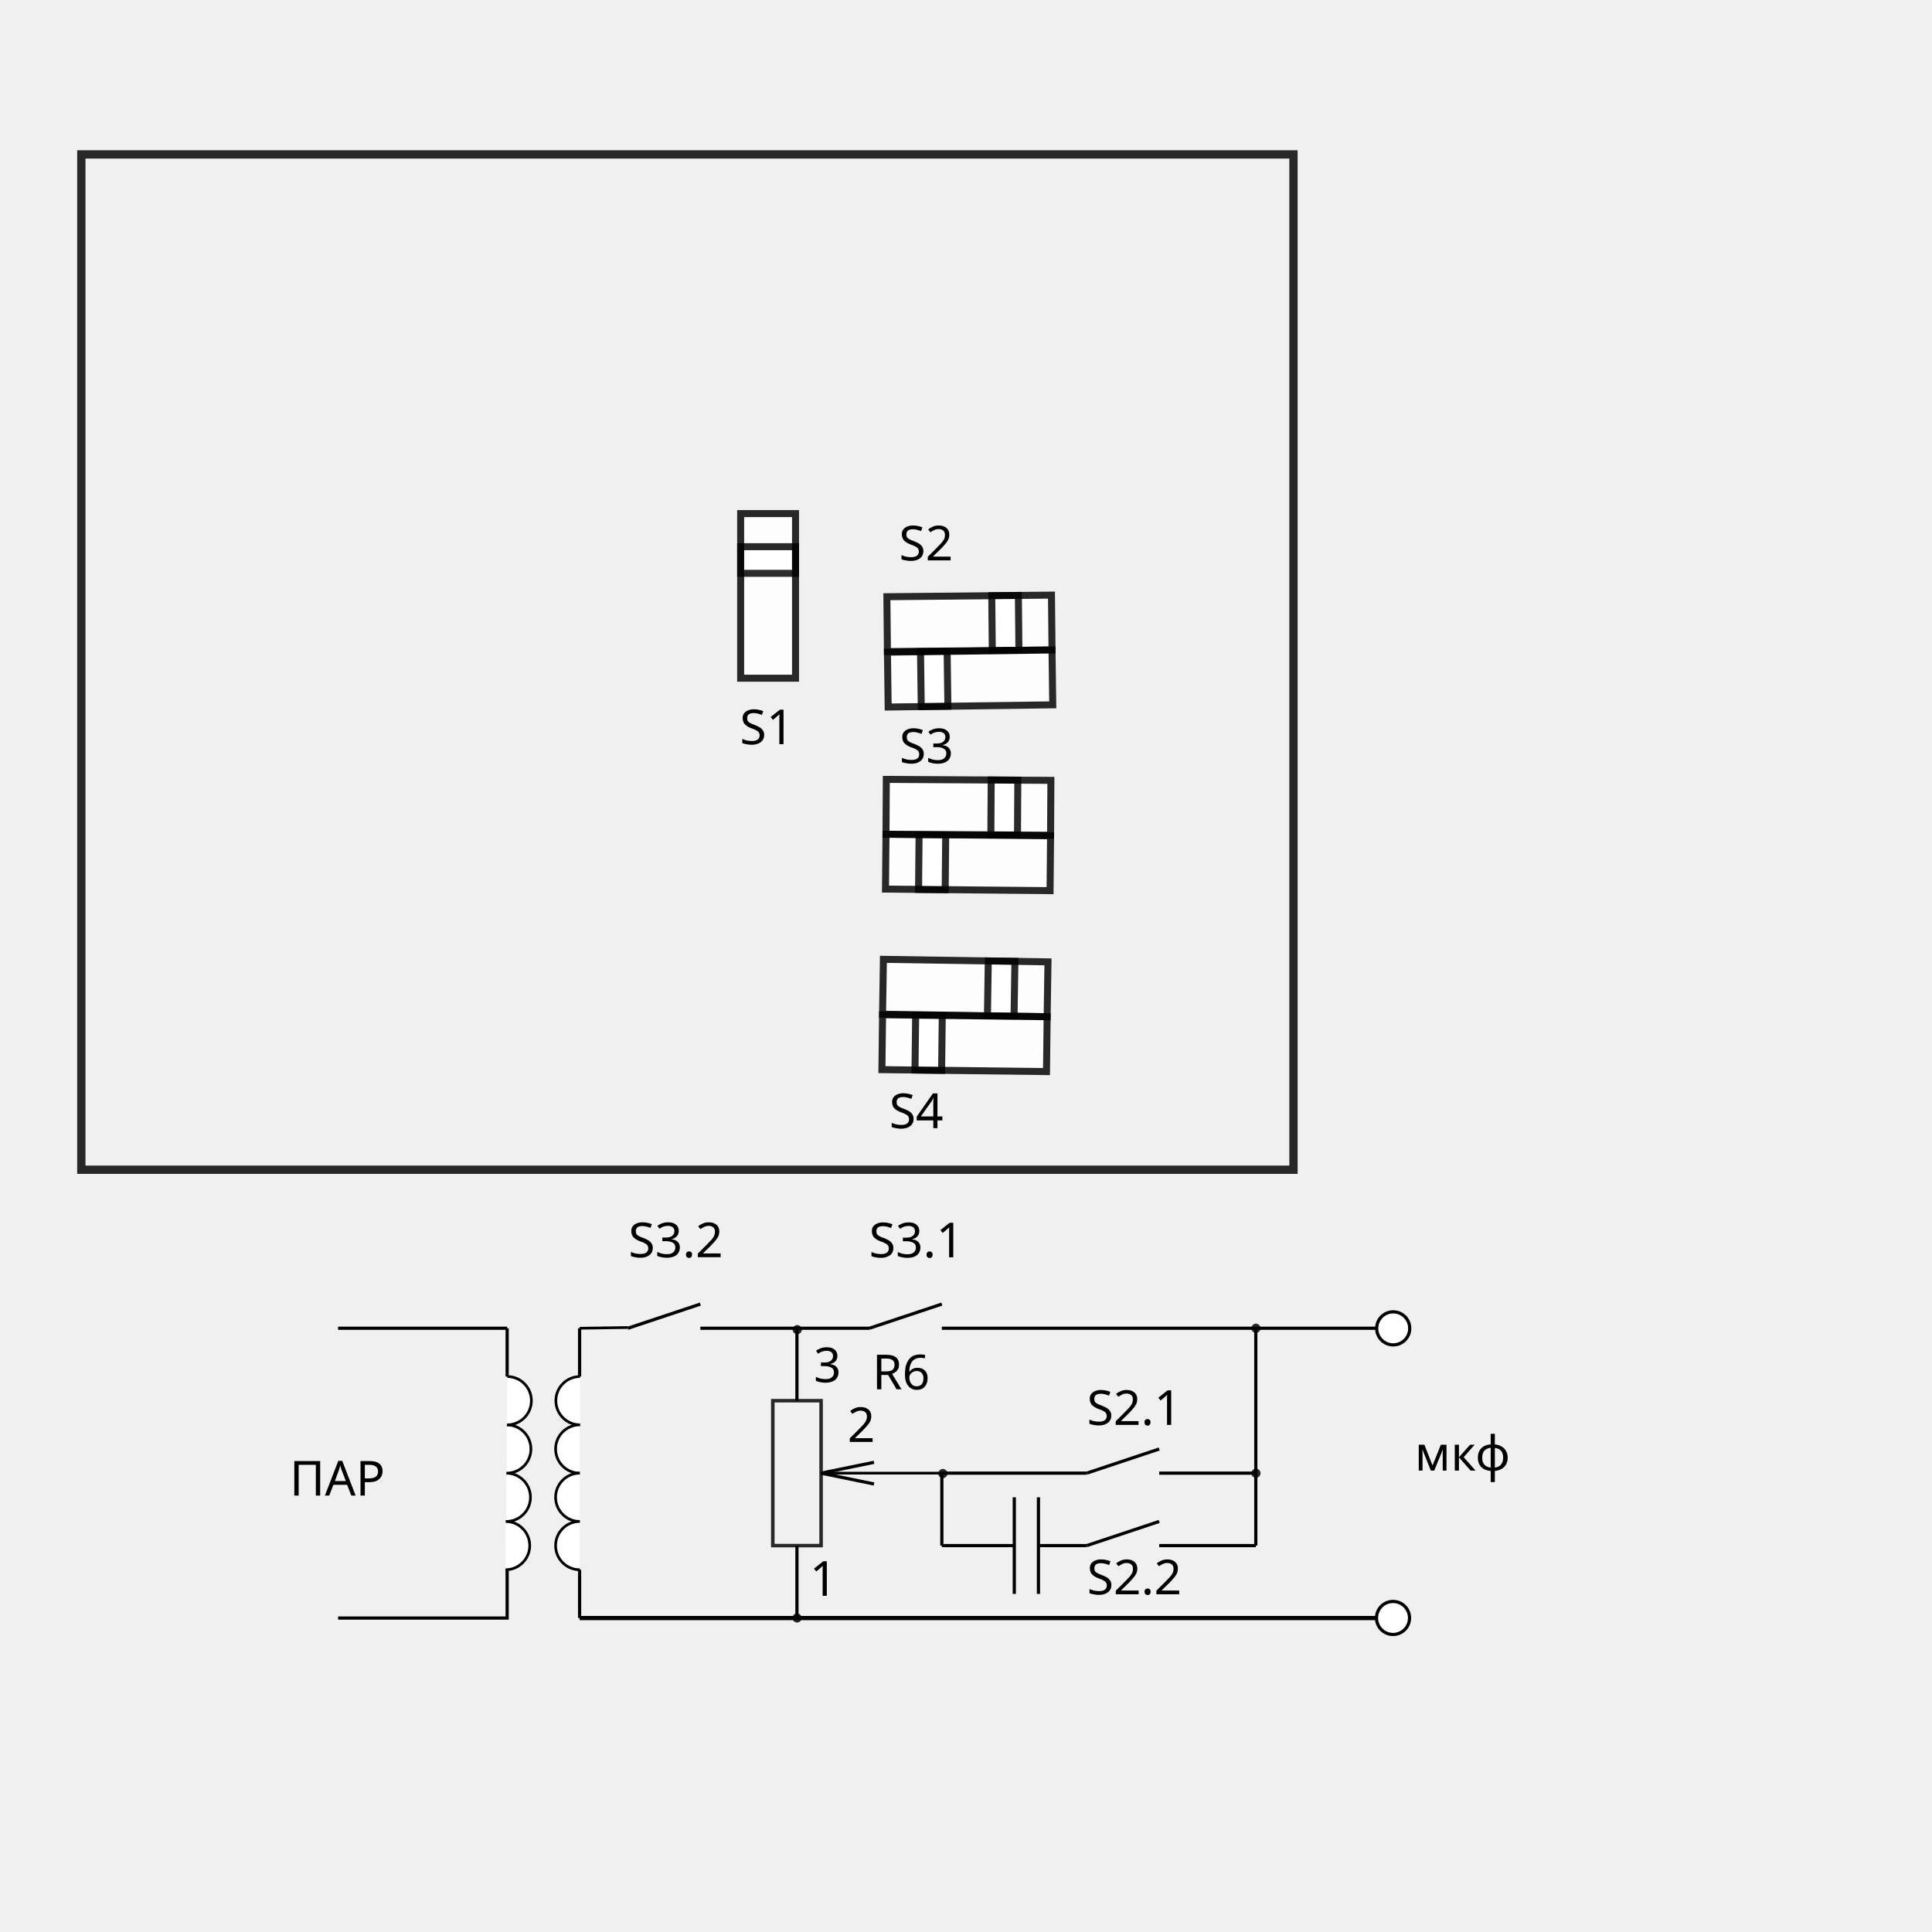
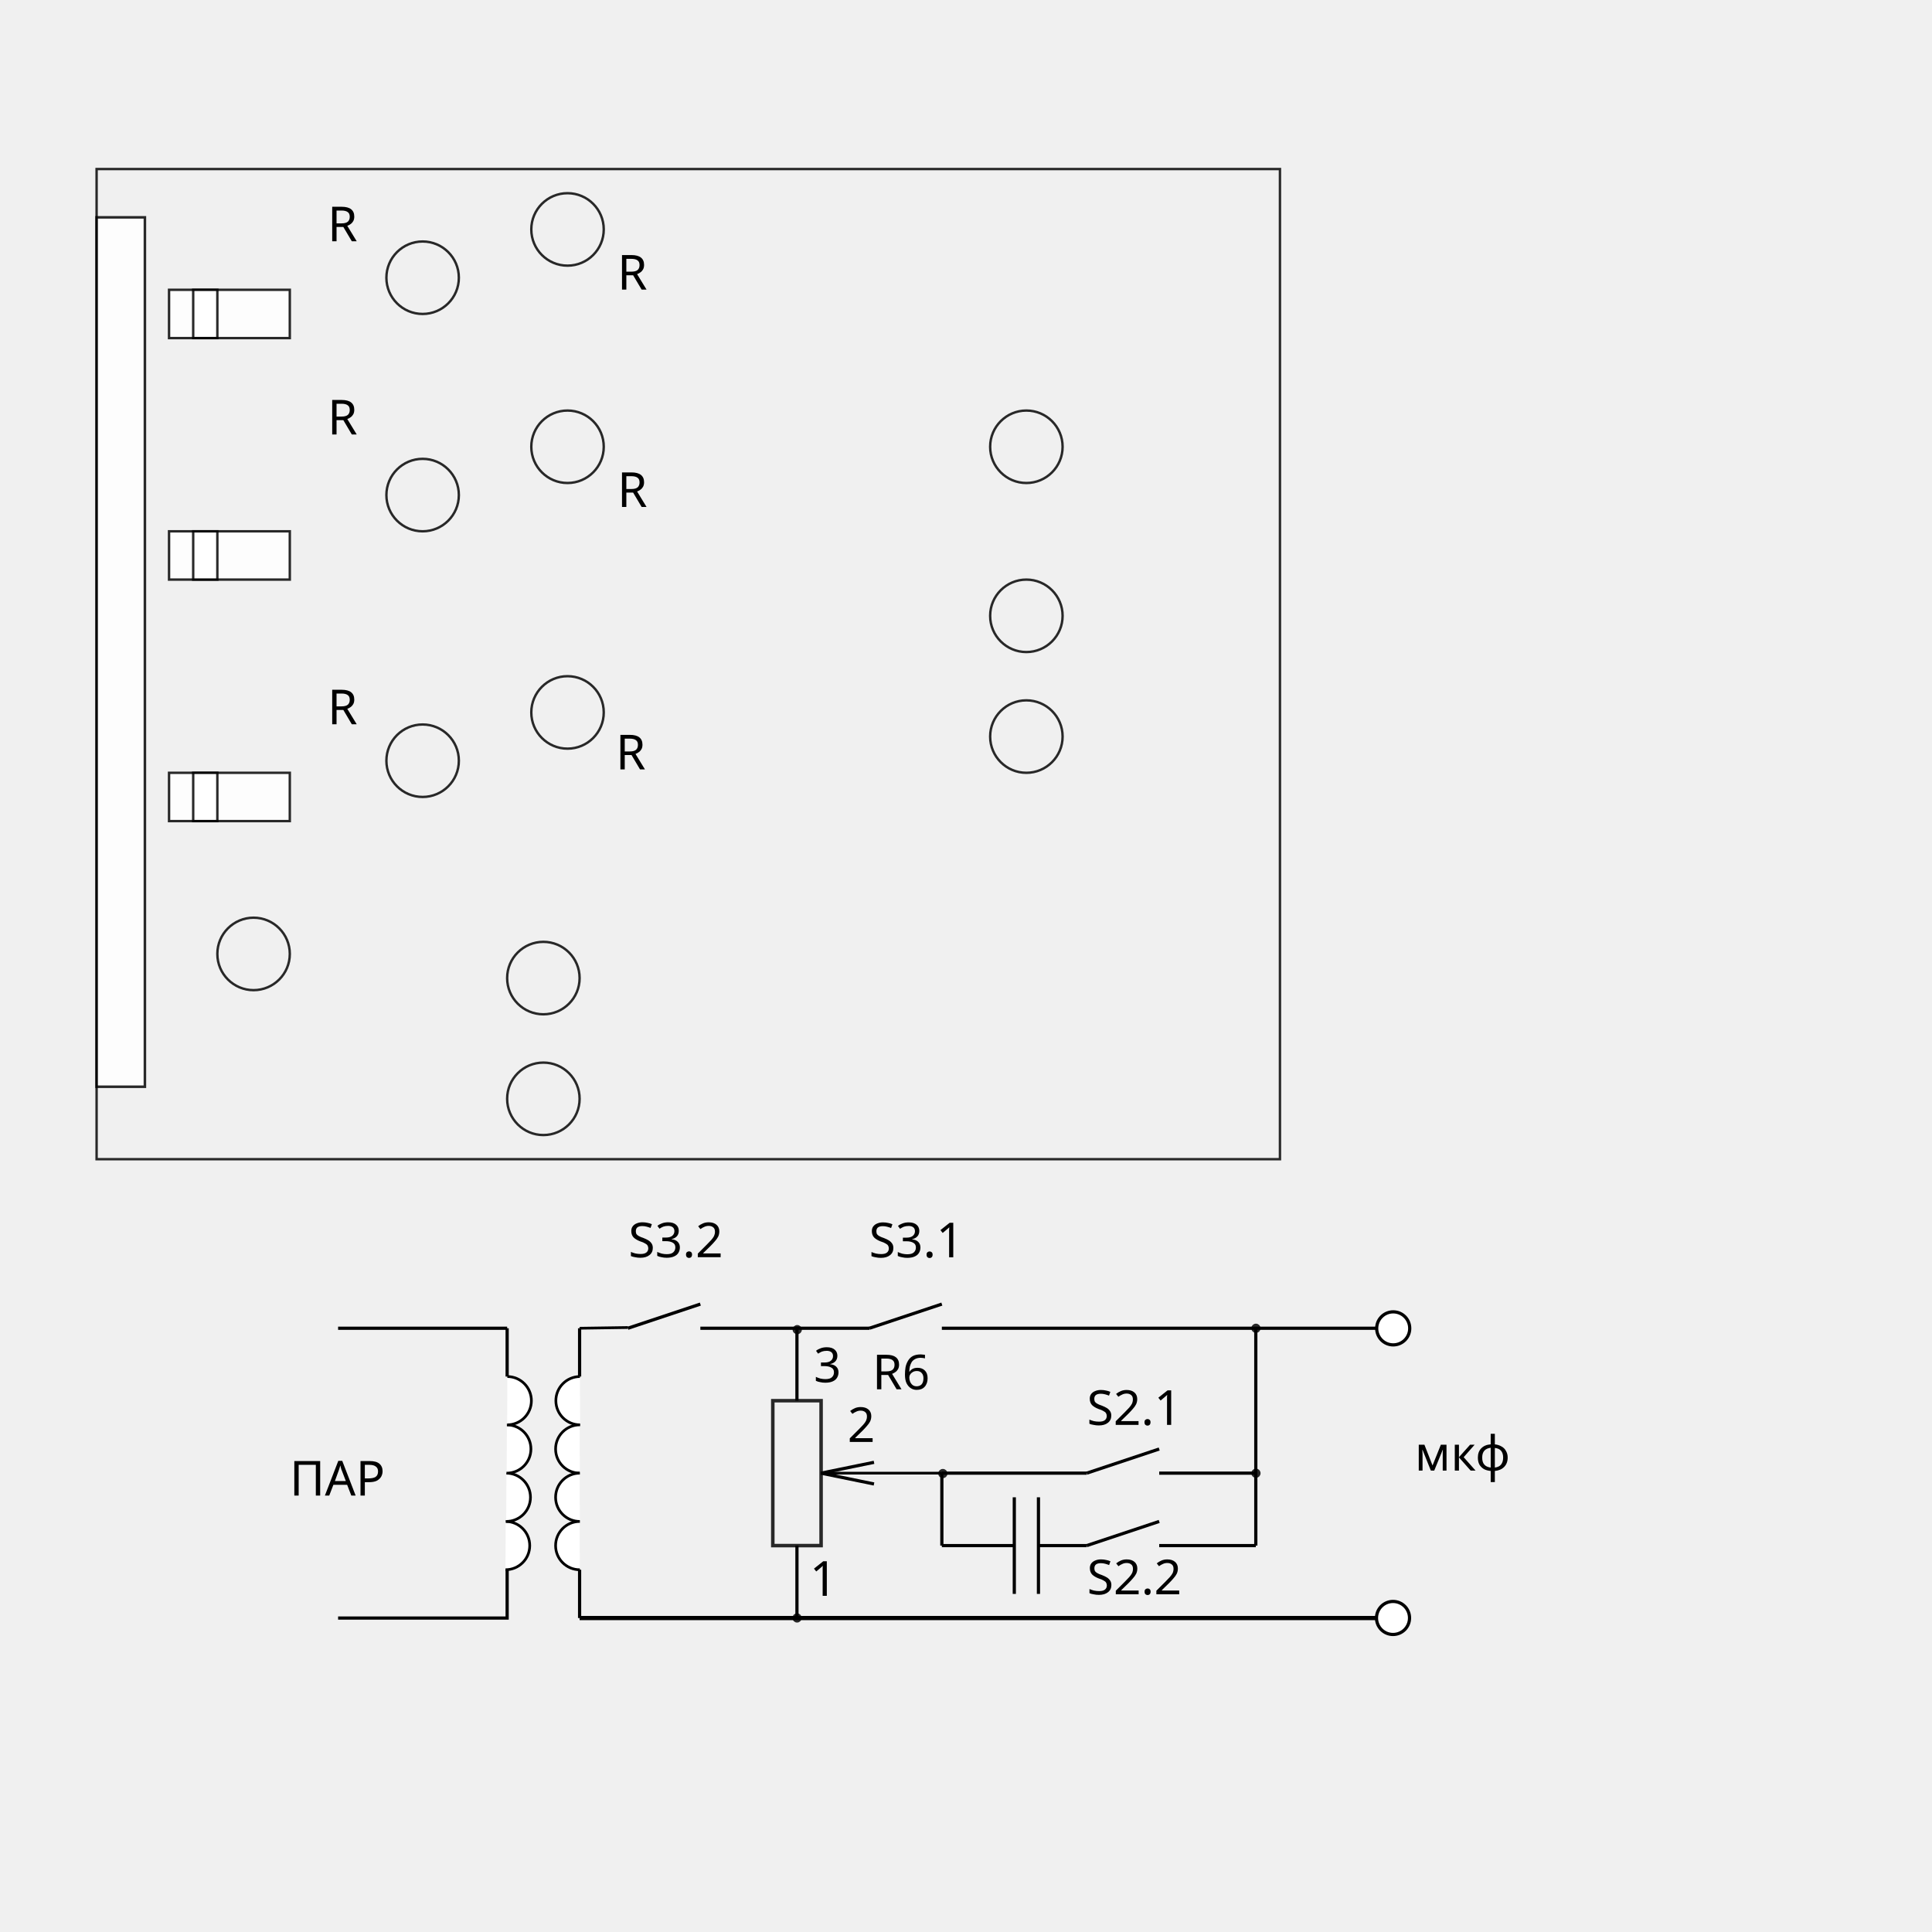
<svg xmlns="http://www.w3.org/2000/svg" xmlns:ns1="http://www.openswatchbook.org/uri/2009/osb" width="160mm" height="160mm" viewBox="0 0 160 160" version="1.1" id="svg1290">
  <defs id="defs1284">
    <linearGradient id="linearGradient892" ns1:paint="solid">
      <stop style="stop-color:#e6e6e6;stop-opacity:1;" offset="0" id="stop890" />
    </linearGradient>
    <linearGradient id="linearGradient884" ns1:paint="solid">
      <stop style="stop-color:#000000;stop-opacity:1;" offset="0" id="stop882" />
    </linearGradient>
  </defs>
  <g id="layer1" transform="translate(-35,61.02567)">
    <ellipse style="fill:#ffffff;stroke:#000000;stroke-width:0.265" id="path1292-1" cx="150.364" cy="72.967" rx="1.368" ry="1.368" />
    <ellipse style="fill:#ffffff;stroke:#000000;stroke-width:0.265" id="path1292-29" cx="150.38" cy="48.984" rx="1.368" ry="1.368" />
    <text xml:space="preserve" style="font-size:4px;line-height:1.25;font-family:sans-serif;-inkscape-font-specification:'sans-serif, Normal';stroke-width:0.265" x="102.052" y="71.133" id="text1369">
      <tspan id="tspan1367" x="102.052" y="71.133" style="stroke-width:0.265">1</tspan>
    </text>
    <text xml:space="preserve" style="font-size:4px;line-height:1.25;font-family:sans-serif;-inkscape-font-specification:'sans-serif, Normal';stroke-width:0.265" x="105.189" y="58.391" id="text1373">
      <tspan id="tspan1371" x="105.189" y="58.391" style="stroke-width:0.265">2</tspan>
    </text>
    <text xml:space="preserve" style="font-size:4px;line-height:1.25;font-family:sans-serif;-inkscape-font-specification:'sans-serif, Normal';stroke-width:0.265" x="102.38" y="53.435" id="text1377">
      <tspan id="tspan1375" x="102.38" y="53.435" style="stroke-width:0.265">3</tspan>
    </text>
    <text xml:space="preserve" style="font-size:4px;line-height:1.25;font-family:sans-serif;-inkscape-font-specification:'sans-serif, Normal';stroke-width:0.265" x="87.046" y="43.09" id="text1381">
      <tspan id="tspan1379" x="87.046" y="43.09" style="stroke-width:0.265">S3.2</tspan>
    </text>
    <text xml:space="preserve" style="font-size:4px;line-height:1.25;font-family:sans-serif;-inkscape-font-specification:'sans-serif, Normal';stroke-width:0.265" x="152.152" y="60.761" id="text1385">
      <tspan id="tspan1383" x="152.152" y="60.761" style="stroke-width:0.265">мкф</tspan>
    </text>
    <path style="fill:none;stroke:#000000;stroke-width:0.225px;stroke-linecap:butt;stroke-linejoin:miter;stroke-opacity:1" d="m 83,48.974 4,-0.06" id="path2092" />
    <path style="fill:#ffffff;stroke:#000000;stroke-width:0.223" id="path1292-29-9-7" d="m 83.046,56.974 a 2,2 0 0 1 -2.011,-1.988 2,2 0 0 1 1.988,-2.012" />
    <rect style="opacity:0.275;fill:none;fill-opacity:1;stroke:#000000;stroke-width:0.18;stroke-miterlimit:4;stroke-dasharray:none;stroke-opacity:0" id="rect870" width="103.186" height="59.888" x="49.155" y="-51.241" />
-     <rect style="opacity:0.835;fill:none;fill-opacity:1;stroke:#000000;stroke-width:0.687;stroke-miterlimit:4;stroke-dasharray:none;stroke-opacity:1" id="rect1482" width="100.386" height="84.082" x="41.735" y="-48.237" />
-     <rect style="opacity:0.835;fill:#ffffff;fill-opacity:1;stroke:#000000;stroke-width:0.58;stroke-miterlimit:4;stroke-dasharray:none;stroke-opacity:1" id="rect1484-46" width="4.544" height="13.631" x="96.338" y="-18.491" />
-     <rect style="opacity:0.835;fill:#ffffff;fill-opacity:1;stroke:#000000;stroke-width:0.58;stroke-miterlimit:4;stroke-dasharray:none;stroke-opacity:1" id="rect1486-3" width="4.544" height="2.205" x="96.338" y="-15.75" />
-     <rect style="opacity:0.835;fill:#ffffff;fill-opacity:1;stroke:#000000;stroke-width:0.58;stroke-miterlimit:4;stroke-dasharray:none;stroke-opacity:1" id="rect1484-4-63" width="4.544" height="13.631" x="-10.546" y="-122.188" transform="rotate(89.43922)" />
-     <rect style="opacity:0.835;fill:#ffffff;fill-opacity:1;stroke:#000000;stroke-width:0.58;stroke-miterlimit:4;stroke-dasharray:none;stroke-opacity:1" id="rect1486-5-1" width="4.544" height="2.205" x="-10.546" y="-119.447" transform="rotate(89.43922)" />
-     <rect style="opacity:0.835;fill:#ffffff;fill-opacity:1;stroke:#000000;stroke-width:0.58;stroke-miterlimit:4;stroke-dasharray:none;stroke-opacity:1" id="rect1484-4-6-9" width="4.544" height="13.631" x="1.022" y="108.578" transform="rotate(-90.76559)" />
-     <rect style="opacity:0.835;fill:#ffffff;fill-opacity:1;stroke:#000000;stroke-width:0.58;stroke-miterlimit:4;stroke-dasharray:none;stroke-opacity:1" id="rect1486-5-4-7" width="4.544" height="2.205" x="1.022" y="111.318" transform="rotate(-90.76559)" />
-     <rect style="opacity:0.835;fill:#ffffff;fill-opacity:1;stroke:#000000;stroke-width:0.58;stroke-miterlimit:4;stroke-dasharray:none;stroke-opacity:1" id="rect1484-4-63-6" width="4.544" height="13.631" x="-11.584" y="108.445" transform="rotate(-89.45944)" />
-     <rect style="opacity:0.835;fill:#ffffff;fill-opacity:1;stroke:#000000;stroke-width:0.58;stroke-miterlimit:4;stroke-dasharray:none;stroke-opacity:1" id="rect1486-5-1-2" width="4.544" height="2.205" x="-11.584" y="111.186" transform="rotate(-89.45944)" />
-     <rect style="opacity:0.835;fill:#ffffff;fill-opacity:1;stroke:#000000;stroke-width:0.58;stroke-miterlimit:4;stroke-dasharray:none;stroke-opacity:1" id="rect1484-4-6-9-6" width="4.544" height="13.631" x="2.885" y="-122.05" transform="rotate(90.33575)" />
-     <rect style="opacity:0.835;fill:#ffffff;fill-opacity:1;stroke:#000000;stroke-width:0.58;stroke-miterlimit:4;stroke-dasharray:none;stroke-opacity:1" id="rect1486-5-4-7-3" width="4.544" height="2.205" x="2.885" y="-119.31" transform="rotate(90.33575)" />
-     <rect style="opacity:0.835;fill:#ffffff;fill-opacity:1;stroke:#000000;stroke-width:0.58;stroke-miterlimit:4;stroke-dasharray:none;stroke-opacity:1" id="rect1484-4-63-6-0" width="4.544" height="13.631" x="16.754" y="-122.062" transform="rotate(90.88263)" />
-     <rect style="opacity:0.835;fill:#ffffff;fill-opacity:1;stroke:#000000;stroke-width:0.58;stroke-miterlimit:4;stroke-dasharray:none;stroke-opacity:1" id="rect1486-5-1-2-4" width="4.544" height="2.205" x="16.754" y="-119.322" transform="rotate(90.88263)" />
-     <rect style="opacity:0.835;fill:#ffffff;fill-opacity:1;stroke:#000000;stroke-width:0.58;stroke-miterlimit:4;stroke-dasharray:none;stroke-opacity:1" id="rect1484-4-6-9-6-5" width="4.544" height="13.631" x="-26.277" y="108.355" transform="rotate(-89.32218)" />
-     <rect style="opacity:0.835;fill:#ffffff;fill-opacity:1;stroke:#000000;stroke-width:0.58;stroke-miterlimit:4;stroke-dasharray:none;stroke-opacity:1" id="rect1486-5-4-7-3-6" width="4.544" height="2.205" x="-26.277" y="111.095" transform="rotate(-89.32218)" />
-     <text xml:space="preserve" style="font-size:4px;line-height:1.25;font-family:sans-serif;-inkscape-font-specification:'sans-serif, Normal';stroke-width:0.265" x="109.487" y="2.176" id="text1361-1-3">
-       <tspan id="tspan1359-0-0" x="109.487" y="2.176" style="stroke-width:0.265">S3</tspan>
-     </text>
-     <text xml:space="preserve" style="font-size:4px;line-height:1.25;font-family:sans-serif;-inkscape-font-specification:'sans-serif, Normal';stroke-width:0.265" x="108.644" y="32.401" id="text1361-1-1">
-       <tspan x="108.644" y="32.401" style="stroke-width:0.265" id="tspan1666">S4</tspan>
-     </text>
-     <text xml:space="preserve" style="font-size:4px;line-height:1.25;font-family:sans-serif;-inkscape-font-specification:'sans-serif, Normal';stroke-width:0.265" x="109.454" y="-14.618" id="text1361-1-7">
-       <tspan id="tspan1359-0-1" x="109.454" y="-14.618" style="stroke-width:0.265">S2</tspan>
-     </text>
-     <text xml:space="preserve" style="font-size:4px;line-height:1.25;font-family:sans-serif;-inkscape-font-specification:'sans-serif, Normal';stroke-width:0.265" x="96.27" y="0.605" id="text1361-1-7-5">
-       <tspan id="tspan1359-0-1-6" x="96.27" y="0.605" style="stroke-width:0.265">S1</tspan>
-     </text>
    <path style="fill:#ffffff;stroke:#000000;stroke-width:0.223" id="path1292-29-9-7-8" d="M 83.023,60.974 A 2,2 0 0 1 81.012,58.986 2,2 0 0 1 83,56.974" />
    <path style="fill:#ffffff;stroke:#000000;stroke-width:0.223" id="path1292-29-9-7-8-8" d="M 83.023,64.974 A 2,2 0 0 1 81.012,62.986 2,2 0 0 1 83,60.974" />
    <path style="fill:#ffffff;stroke:#000000;stroke-width:0.223" id="path1292-29-9-7-8-6" d="M 83.023,68.974 A 2,2 0 0 1 81.012,66.986 2,2 0 0 1 83,64.974" />
    <rect style="opacity:0.835;fill:none;fill-opacity:1;stroke:#000000;stroke-width:0.29;stroke-miterlimit:4;stroke-dasharray:none;stroke-opacity:1" id="rect939" width="4" height="12" x="99" y="54.974" />
    <path style="fill:none;stroke:#000000;stroke-width:0.265px;stroke-linecap:butt;stroke-linejoin:miter;stroke-opacity:1" d="m 87,48.974 6,-2" id="path960" />
    <path style="fill:none;stroke:#000000;stroke-width:0.265px;stroke-linecap:butt;stroke-linejoin:miter;stroke-opacity:1" d="m 107,48.974 6,-2" id="path960-3" />
    <path style="fill:none;stroke:#000000;stroke-width:0.265px;stroke-linecap:butt;stroke-linejoin:miter;stroke-opacity:1" d="m 103,60.974 4.381,0.897" id="path979" />
    <path style="fill:none;stroke:#000000;stroke-width:0.265px;stroke-linecap:butt;stroke-linejoin:miter;stroke-opacity:1" d="m 103,60.974 4.381,-0.897" id="path981" />
    <path style="fill:none;stroke:#000000;stroke-width:0.224px;stroke-linecap:butt;stroke-linejoin:miter;stroke-opacity:1" d="m 103,60.974 h 10" id="path983" />
    <path style="fill:none;stroke:#000000;stroke-width:0.265px;stroke-linecap:butt;stroke-linejoin:miter;stroke-opacity:1" d="m 119,70.974 v -8" id="path985" />
    <path style="fill:none;stroke:#000000;stroke-width:0.265px;stroke-linecap:butt;stroke-linejoin:miter;stroke-opacity:1" d="m 121,70.974 v -8" id="path987" />
    <path style="fill:none;stroke:#000000;stroke-width:0.265px;stroke-linecap:butt;stroke-linejoin:miter;stroke-opacity:1" d="m 125,60.974 6,-2" id="path960-3-1" />
    <path style="fill:none;stroke:#000000;stroke-width:0.265px;stroke-linecap:butt;stroke-linejoin:miter;stroke-opacity:1" d="m 125,66.974 6,-2" id="path960-3-0" />
    <path style="fill:none;stroke:#000000;stroke-width:0.349px;stroke-linecap:butt;stroke-linejoin:miter;stroke-opacity:1" d="M 149,72.974 H 83" id="path1010" />
    <path style="fill:none;stroke:#000000;stroke-width:0.265px;stroke-linecap:butt;stroke-linejoin:miter;stroke-opacity:1" d="m 83,52.974 v -4" id="path1012" />
    <path style="fill:none;stroke:#000000;stroke-width:0.265px;stroke-linecap:butt;stroke-linejoin:miter;stroke-opacity:1" d="m 83,68.974 v 4" id="path1014" />
    <path style="fill:none;stroke:#000000;stroke-width:0.265px;stroke-linecap:butt;stroke-linejoin:miter;stroke-opacity:1" d="m 113,60.974 h 12" id="path1016" />
    <path style="fill:none;stroke:#000000;stroke-width:0.265px;stroke-linecap:butt;stroke-linejoin:miter;stroke-opacity:1" d="M 93,48.974 H 107" id="path1018" />
    <path style="fill:none;stroke:#000000;stroke-width:0.265px;stroke-linecap:butt;stroke-linejoin:miter;stroke-opacity:1" d="m 119,66.974 h -6" id="path1024" />
    <path style="fill:none;stroke:#000000;stroke-width:0.265px;stroke-linecap:butt;stroke-linejoin:miter;stroke-opacity:1" d="m 113,60.974 v 6" id="path1026" />
    <path style="fill:none;stroke:#000000;stroke-width:0.265px;stroke-linecap:butt;stroke-linejoin:miter;stroke-opacity:1" d="m 125,66.974 h -4" id="path1028" />
    <path style="fill:none;stroke:#000000;stroke-width:0.265px;stroke-linecap:butt;stroke-linejoin:miter;stroke-opacity:1" d="m 113,48.974 h 36" id="path1030" />
    <path style="fill:none;stroke:#000000;stroke-width:0.265px;stroke-linecap:butt;stroke-linejoin:miter;stroke-opacity:1" d="m 131,60.974 h 8" id="path1032" />
    <path style="fill:none;stroke:#000000;stroke-width:0.265px;stroke-linecap:butt;stroke-linejoin:miter;stroke-opacity:1" d="m 131,66.974 h 8" id="path1036" />
    <circle style="opacity:0.835;fill:#000000;fill-opacity:1;stroke:#000000;stroke-width:0.265;stroke-miterlimit:4;stroke-dasharray:none;stroke-opacity:1" id="path1040" cx="101.024" cy="49.09" r="0.25" />
    <circle style="opacity:0.835;fill:#000000;fill-opacity:1;stroke:#000000;stroke-width:0.265;stroke-miterlimit:4;stroke-dasharray:none;stroke-opacity:1" id="path1040-5" cx="101.009" cy="72.965" r="0.25" />
    <circle style="opacity:0.835;fill:#000000;fill-opacity:1;stroke:#000000;stroke-width:0.265;stroke-miterlimit:4;stroke-dasharray:none;stroke-opacity:1" id="path1040-2" cx="113.083" cy="61.007" r="0.25" />
    <circle style="opacity:0.835;fill:#000000;fill-opacity:1;stroke:#000000;stroke-width:0.265;stroke-miterlimit:4;stroke-dasharray:none;stroke-opacity:1" id="path1040-24" cx="139.012" cy="60.981" r="0.25" />
    <circle style="opacity:0.835;fill:#000000;fill-opacity:1;stroke:#000000;stroke-width:0.265;stroke-miterlimit:4;stroke-dasharray:none;stroke-opacity:1" id="path1040-51" cx="139.011" cy="48.977" r="0.25" />
    <path style="fill:none;stroke:#000000;stroke-width:0.265px;stroke-linecap:butt;stroke-linejoin:miter;stroke-opacity:1" d="M 101,54.974 V 48.974" id="path1075" />
    <path style="fill:none;stroke:#000000;stroke-width:0.265px;stroke-linecap:butt;stroke-linejoin:miter;stroke-opacity:1" d="m 101,66.974 v 6" id="path1077" />
    <text xml:space="preserve" style="font-size:4px;line-height:1.25;font-family:sans-serif;-inkscape-font-specification:'sans-serif, Normal';stroke-width:0.265" x="106.968" y="43.098" id="text1381-3">
      <tspan id="tspan1379-0" x="106.968" y="43.098" style="stroke-width:0.265">S3.1</tspan>
    </text>
    <text xml:space="preserve" style="font-size:4px;line-height:1.25;font-family:sans-serif;-inkscape-font-specification:'sans-serif, Normal';stroke-width:0.265" x="125.016" y="56.976" id="text1381-7">
      <tspan id="tspan1379-2" x="125.016" y="56.976" style="stroke-width:0.265">S2.1</tspan>
    </text>
    <text xml:space="preserve" style="font-size:4px;line-height:1.25;font-family:sans-serif;-inkscape-font-specification:'sans-serif, Normal';stroke-width:0.265" x="125.022" y="71.005" id="text1381-5">
      <tspan id="tspan1379-6" x="125.022" y="71.005" style="stroke-width:0.265">S2.2</tspan>
    </text>
    <path style="fill:#ffffff;stroke:#000000;stroke-width:0.223" id="path1292-29-9-7-5" d="m -77.492,-64.24 a 2,2 0 0 1 -2.011,-1.988 2,2 0 0 1 1.988,-2.012" transform="rotate(-179.4556)" />
    <path style="fill:#ffffff;stroke:#000000;stroke-width:0.223" id="path1292-29-9-7-8-5" d="m -77.515,-60.24 a 2,2 0 0 1 -2.011,-1.988 2,2 0 0 1 1.988,-2.012" transform="rotate(-179.4556)" />
    <path style="fill:#ffffff;stroke:#000000;stroke-width:0.223" id="path1292-29-9-7-8-8-9" d="m -77.515,-56.24 a 2,2 0 0 1 -2.011,-1.988 2,2 0 0 1 1.988,-2.012" transform="rotate(-179.4556)" />
    <path style="fill:#ffffff;stroke:#000000;stroke-width:0.223" id="path1292-29-9-7-8-6-7" d="m -77.515,-52.24 a 2,2 0 0 1 -2.011,-1.988 2,2 0 0 1 1.988,-2.012" transform="rotate(-179.4556)" />
    <path style="fill:none;stroke:#000000;stroke-width:0.265px;stroke-linecap:butt;stroke-linejoin:miter;stroke-opacity:1" d="m 77,52.974 v -4" id="path1137" />
    <path style="fill:none;stroke:#000000;stroke-width:0.265px;stroke-linecap:butt;stroke-linejoin:miter;stroke-opacity:1" d="m 77,68.974 v 4 l -14,3e-6" id="path1139" />
    <path style="fill:none;stroke:#000000;stroke-width:0.265px;stroke-linecap:butt;stroke-linejoin:miter;stroke-opacity:1" d="M 77,48.974 H 63" id="path1141" />
    <text xml:space="preserve" style="font-size:4px;line-height:1.25;font-family:sans-serif;-inkscape-font-specification:'sans-serif, Normal';stroke-width:0.265" x="58.984" y="62.832" id="text1381-0">
      <tspan id="tspan1379-02" x="58.984" y="62.832" style="stroke-width:0.265">ПАР</tspan>
    </text>
    <path style="fill:none;stroke:#000000;stroke-width:0.265px;stroke-linecap:butt;stroke-linejoin:miter;stroke-opacity:1" d="M 139,66.974 V 48.974" id="path1161" />
    <text xml:space="preserve" style="font-size:4px;line-height:1.25;font-family:sans-serif;-inkscape-font-specification:'sans-serif, Normal';stroke-width:0.265" x="107.239" y="54.029" id="text1381-3-8">
      <tspan id="tspan1379-0-3" x="107.239" y="54.029" style="stroke-width:0.265">R6</tspan>
    </text>
+     <rect style="opacity:0.835;fill:none;fill-opacity:1;stroke:#000000;stroke-width:0.2;stroke-miterlimit:4;stroke-dasharray:none;stroke-opacity:1" id="rect99" width="98" height="82" x="43" y="-47.026" />
+     <rect style="opacity:0.835;fill:#ffffff;fill-opacity:1;stroke:#000000;stroke-width:0.212;stroke-miterlimit:4;stroke-dasharray:none;stroke-opacity:1" id="rect101" width="4" height="72" x="43" y="-43.026" />
+     <rect style="opacity:0.835;fill:#ffffff;fill-opacity:1;stroke:#000000;stroke-width:0.2;stroke-miterlimit:4;stroke-dasharray:none;stroke-opacity:1" id="rect103" width="10" height="4" x="49" y="-37.026" />
+     <rect style="opacity:0.835;fill:#ffffff;fill-opacity:1;stroke:#000000;stroke-width:0.2;stroke-miterlimit:4;stroke-dasharray:none;stroke-opacity:1" id="rect105" width="2" height="4" x="51" y="-37.026" />
+     <rect style="opacity:0.835;fill:#ffffff;fill-opacity:1;stroke:#000000;stroke-width:0.2;stroke-miterlimit:4;stroke-dasharray:none;stroke-opacity:1" id="rect103-1" width="10" height="4" x="49" y="-17.026" />
+     <rect style="opacity:0.835;fill:#ffffff;fill-opacity:1;stroke:#000000;stroke-width:0.2;stroke-miterlimit:4;stroke-dasharray:none;stroke-opacity:1" id="rect105-0" width="2" height="4" x="51" y="-17.026" />
+     <rect style="opacity:0.835;fill:#ffffff;fill-opacity:1;stroke:#000000;stroke-width:0.2;stroke-miterlimit:4;stroke-dasharray:none;stroke-opacity:1" id="rect103-7" width="10" height="4" x="49" y="2.974" />
+     <rect style="opacity:0.835;fill:#ffffff;fill-opacity:1;stroke:#000000;stroke-width:0.2;stroke-miterlimit:4;stroke-dasharray:none;stroke-opacity:1" id="rect105-4" width="2" height="4" x="51" y="2.974" />
+     <circle style="opacity:0.835;fill:none;fill-opacity:1;stroke:#000000;stroke-width:0.2;stroke-miterlimit:4;stroke-dasharray:none;stroke-opacity:1" id="path133" cx="70" cy="-38.026" r="3" />
+     <circle style="opacity:0.835;fill:none;fill-opacity:1;stroke:#000000;stroke-width:0.2;stroke-miterlimit:4;stroke-dasharray:none;stroke-opacity:1" id="path133-51" cx="70" cy="-20.026" r="3" />
+     <circle style="opacity:0.835;fill:none;fill-opacity:1;stroke:#000000;stroke-width:0.2;stroke-miterlimit:4;stroke-dasharray:none;stroke-opacity:1" id="path133-1" cx="70" cy="1.974" r="3" />
+     <circle style="opacity:0.835;fill:none;fill-opacity:1;stroke:#000000;stroke-width:0.2;stroke-miterlimit:4;stroke-dasharray:none;stroke-opacity:1" id="path133-7" cx="82" cy="-42.026" r="3" />
+     <circle style="opacity:0.835;fill:none;fill-opacity:1;stroke:#000000;stroke-width:0.2;stroke-miterlimit:4;stroke-dasharray:none;stroke-opacity:1" id="path133-50" cx="82" cy="-24.026" r="3" />
+     <circle style="opacity:0.835;fill:none;fill-opacity:1;stroke:#000000;stroke-width:0.2;stroke-miterlimit:4;stroke-dasharray:none;stroke-opacity:1" id="path133-18" cx="82" cy="-2.026" r="3" />
+     <text xml:space="preserve" style="font-size:4px;line-height:1.25;font-family:sans-serif;-inkscape-font-specification:'sans-serif, Normal';stroke-width:0.265" x="62.12" y="-41.043" id="text1381-8">
+       <tspan id="tspan1379-1" x="62.12" y="-41.043" style="stroke-width:0.265">R</tspan>
+     </text>
+     <text xml:space="preserve" style="font-size:4px;line-height:1.25;font-family:sans-serif;-inkscape-font-specification:'sans-serif, Normal';stroke-width:0.265" x="62.12" y="-25.043" id="text1381-8-0">
+       <tspan id="tspan1379-1-1" x="62.12" y="-25.043" style="stroke-width:0.265">R</tspan>
+     </text>
+     <text xml:space="preserve" style="font-size:4px;line-height:1.25;font-family:sans-serif;-inkscape-font-specification:'sans-serif, Normal';stroke-width:0.265" x="62.12" y="-1.043" id="text1381-8-09">
+       <tspan id="tspan1379-1-3" x="62.12" y="-1.043" style="stroke-width:0.265">R</tspan>
+     </text>
+     <text xml:space="preserve" style="font-size:4px;line-height:1.25;font-family:sans-serif;-inkscape-font-specification:'sans-serif, Normal';stroke-width:0.265" x="86.12" y="-37.043" id="text1381-8-9">
+       <tspan id="tspan1379-1-9" x="86.12" y="-37.043" style="stroke-width:0.265">R</tspan>
+     </text>
+     <text xml:space="preserve" style="font-size:4px;line-height:1.25;font-family:sans-serif;-inkscape-font-specification:'sans-serif, Normal';stroke-width:0.265" x="86.12" y="-19.043" id="text1381-8-1">
+       <tspan id="tspan1379-1-6" x="86.12" y="-19.043" style="stroke-width:0.265">R</tspan>
+     </text>
+     <text xml:space="preserve" style="font-size:4px;line-height:1.25;font-family:sans-serif;-inkscape-font-specification:'sans-serif, Normal';stroke-width:0.265" x="85.99" y="2.689" id="text1381-8-07">
+       <tspan id="tspan1379-1-8" x="85.99" y="2.689" style="stroke-width:0.265">R</tspan>
+     </text>
+     <circle style="opacity:0.835;fill:none;fill-opacity:1;stroke:#000000;stroke-width:0.2;stroke-miterlimit:4;stroke-dasharray:none;stroke-opacity:1" id="path133-18-0" cx="120" cy="-24.026" r="3" />
+     <circle style="opacity:0.835;fill:none;fill-opacity:1;stroke:#000000;stroke-width:0.2;stroke-miterlimit:4;stroke-dasharray:none;stroke-opacity:1" id="path133-18-6" cx="120" cy="-10.026" r="3" />
+     <circle style="opacity:0.835;fill:none;fill-opacity:1;stroke:#000000;stroke-width:0.2;stroke-miterlimit:4;stroke-dasharray:none;stroke-opacity:1" id="path133-18-8" cx="120" cy="-0.026" r="3" />
+     <circle style="opacity:0.835;fill:none;fill-opacity:1;stroke:#000000;stroke-width:0.2;stroke-miterlimit:4;stroke-dasharray:none;stroke-opacity:1" id="path133-18-68" cx="56" cy="17.974" r="3" />
+     <circle style="opacity:0.835;fill:none;fill-opacity:1;stroke:#000000;stroke-width:0.2;stroke-miterlimit:4;stroke-dasharray:none;stroke-opacity:1" id="path133-18-2" cx="80" cy="19.974" r="3" />
+     <circle style="opacity:0.835;fill:none;fill-opacity:1;stroke:#000000;stroke-width:0.2;stroke-miterlimit:4;stroke-dasharray:none;stroke-opacity:1" id="path133-18-1" cx="80" cy="29.974" r="3" />
  </g>
</svg>
